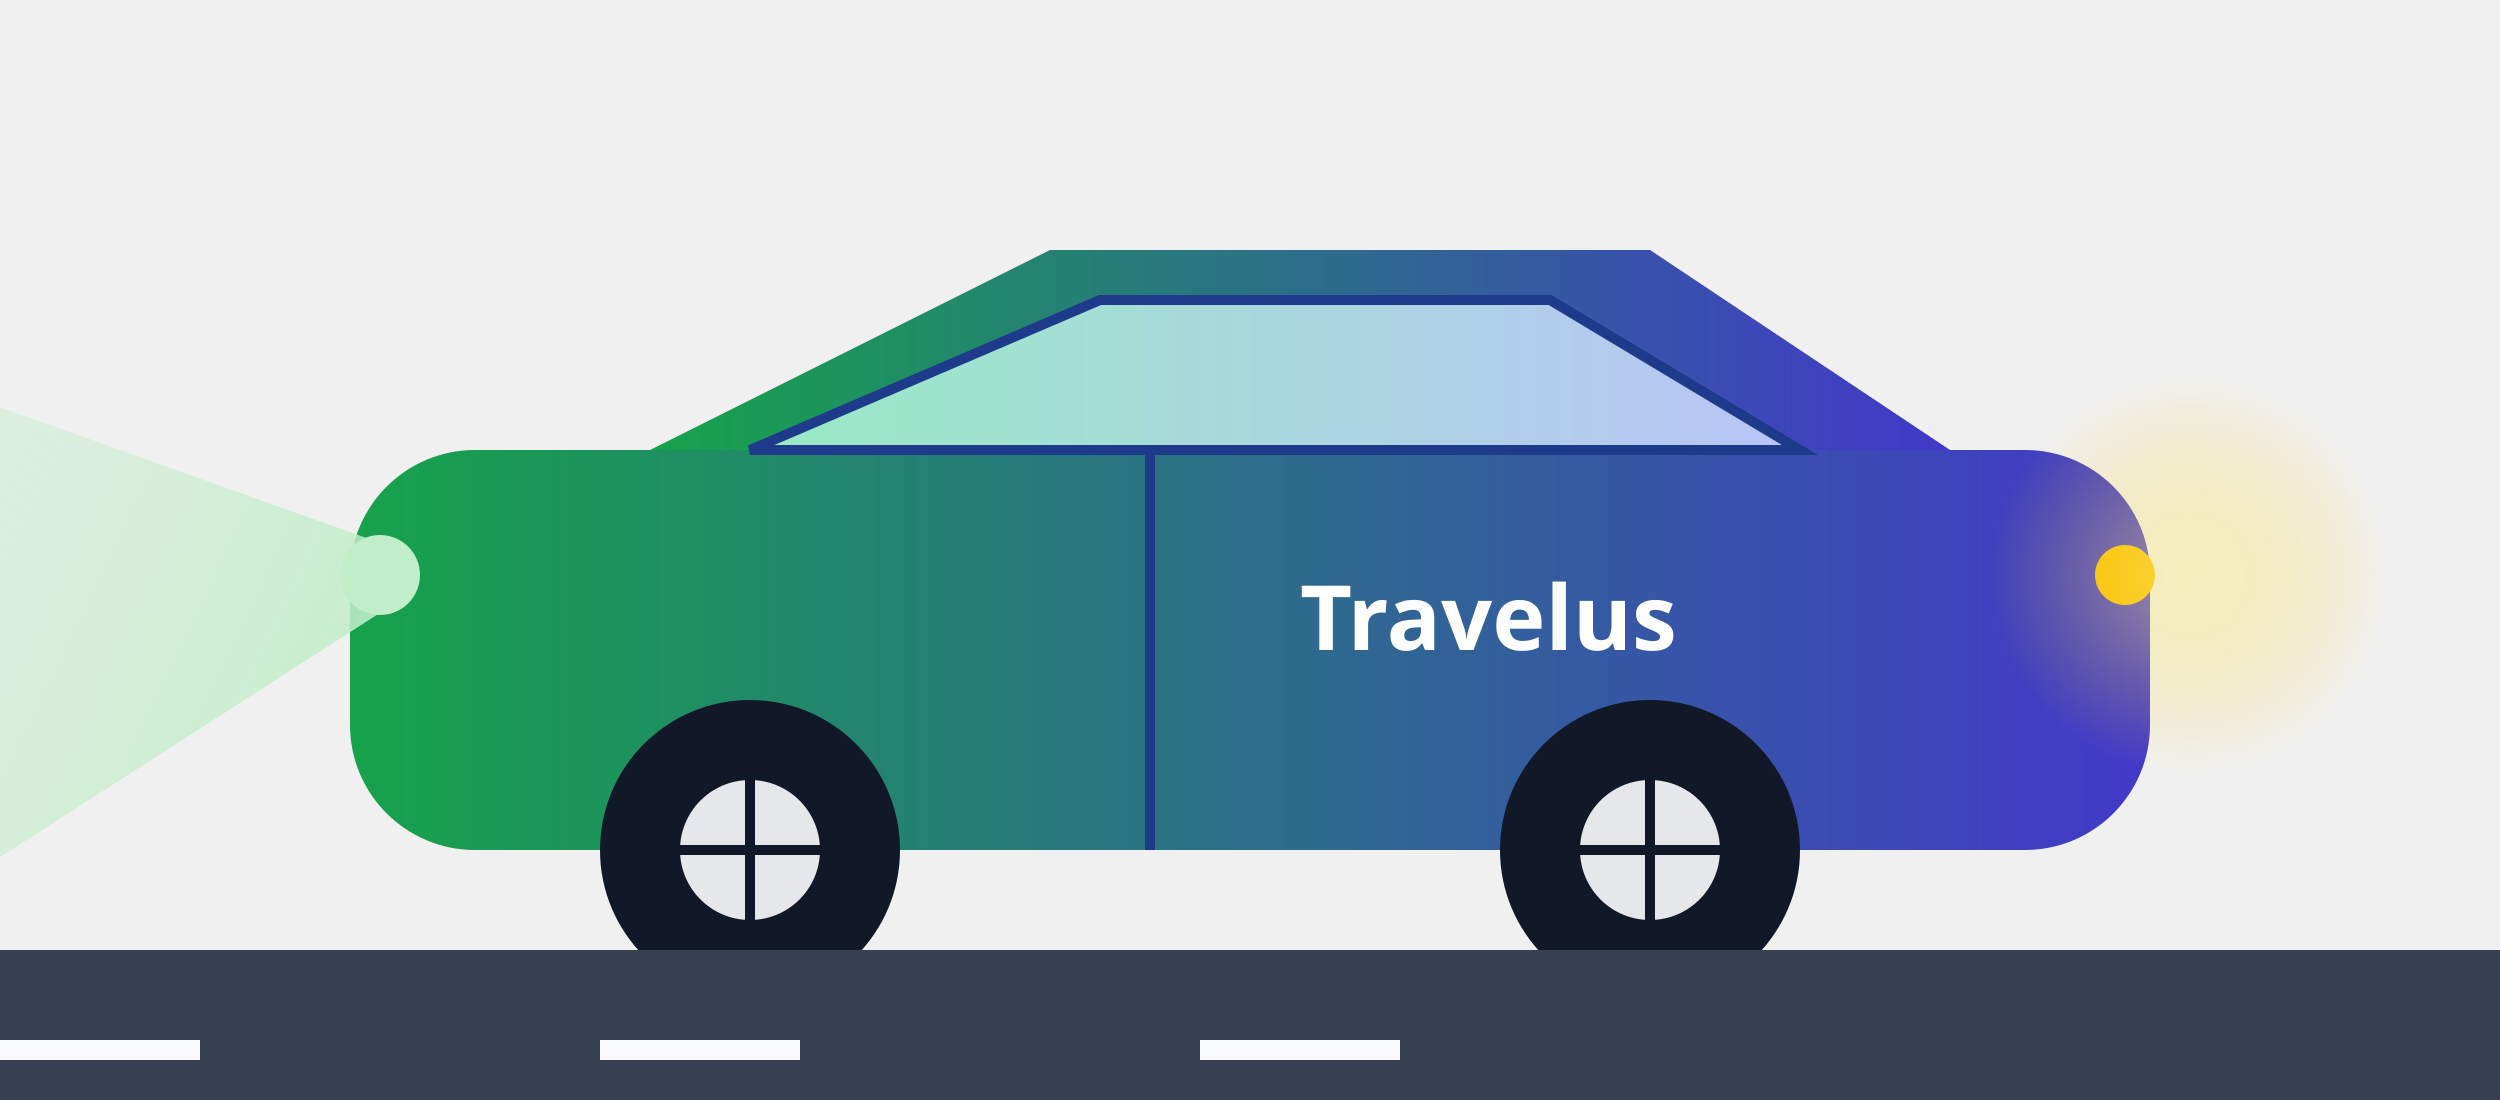
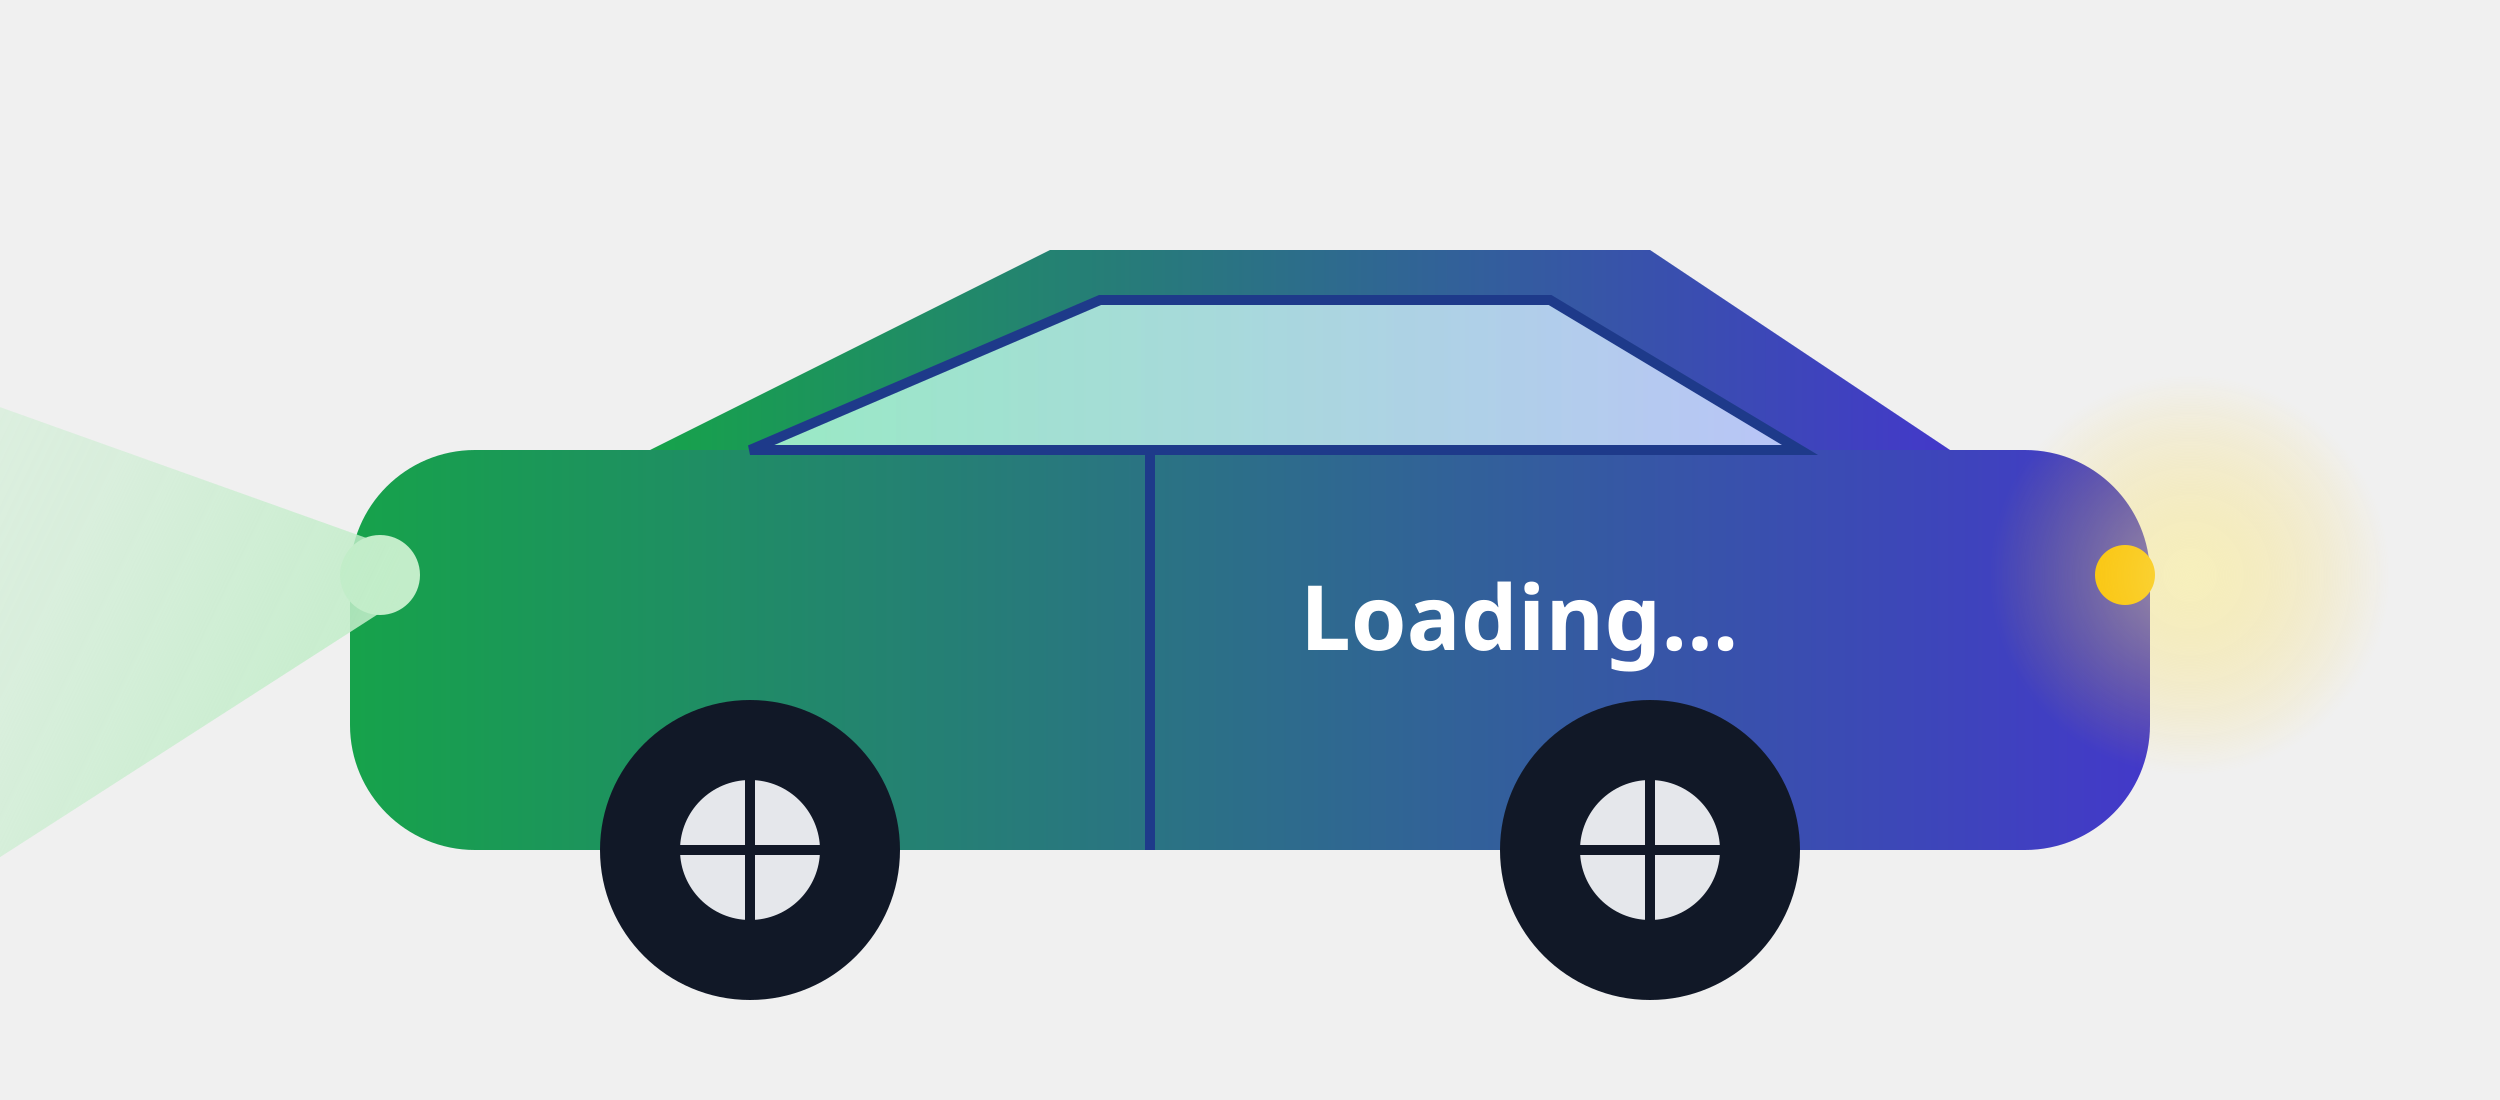
<svg xmlns="http://www.w3.org/2000/svg" width="300" height="132" viewBox="0 0 500 220">
  <defs>
    <linearGradient id="travelusBody" x1="0%" y1="0%" x2="100%" y2="0%">
      <stop offset="0%" style="stop-color:#16a34a; stop-opacity:1" />
      <stop offset="100%" style="stop-color:#4338ca; stop-opacity:1" />
    </linearGradient>
    <linearGradient id="travelusWindow" x1="0%" y1="0%" x2="100%" y2="0%">
      <stop offset="0%" style="stop-color:#a7f3d0; stop-opacity:0.9" />
      <stop offset="100%" style="stop-color:#c7d2fe; stop-opacity:0.9" />
    </linearGradient>
    <radialGradient id="travelusHeadlight" cx="50%" cy="50%" r="50%">
      <stop offset="0%" style="stop-color:#fef08a; stop-opacity:1" />
      <stop offset="100%" style="stop-color:#facc15; stop-opacity:0" />
    </radialGradient>
    <linearGradient id="headlightBeam" x1="100%" y1="50%" x2="0%">
      <stop offset="0%" stop-color="#c2edc9" stop-opacity="1" />
      <stop offset="25%" stop-color="#c2edc9" stop-opacity="0.5" />
      <stop offset="100%" stop-color="#c2edc9" stop-opacity="0" />
    </linearGradient>
  </defs>
  <rect x="70" y="90" rx="25" ry="25" width="360" height="80" fill="url(#travelusBody)" />
  <polygon points="130,90 210,50 330,50 390,90" fill="url(#travelusBody)" />
  <polygon points="150,90 220,60 310,60 360,90" fill="url(#travelusWindow)" stroke="#1e3a8a" stroke-width="2" />
  <circle cx="425" cy="115" r="6" fill="#f9bf00ff">
    <animate attributeName="opacity" values="1;0;1" dur="0.8s" repeatCount="indefinite" />
  </circle>
  <circle cx="438" cy="115" r="40" fill="url(#travelusHeadlight)" opacity="0.5" />
  <circle cx="76" cy="115" r="8" fill="#c2edc9ff">
    <animate attributeName="opacity" values="1;0.2;1" dur="1s" repeatCount="indefinite" />
  </circle>
  <polygon points="80,110 -200,10 -200,300 80,120" fill="url(#headlightBeam)">
    <animate attributeName="opacity" values="1;0.2;1" dur="1s" repeatCount="indefinite" />
  </polygon>
  <line x1="230" y1="90" x2="230" y2="170" stroke="#1e3a8a" stroke-width="2" />
  <text x="260" y="130" font-family="Verdana, sans-serif" font-size="18" font-weight="bold" fill="white">
-     Travelus
+     Loading...
  </text>
  <g>
    <circle cx="150" cy="170" r="30" fill="#111827" />
    <g>
      <circle cx="150" cy="170" r="14" fill="#e5e7eb" />
      <line x1="150" y1="170" x2="150" y2="156" stroke="#111827" stroke-width="2" />
      <line x1="150" y1="170" x2="164" y2="170" stroke="#111827" stroke-width="2" />
      <line x1="150" y1="170" x2="150" y2="184" stroke="#111827" stroke-width="2" />
      <line x1="150" y1="170" x2="136" y2="170" stroke="#111827" stroke-width="2" />
    </g>
    <circle cx="330" cy="170" r="30" fill="#111827" />
    <g>
      <circle cx="330" cy="170" r="14" fill="#e5e7eb" />
      <line x1="330" y1="170" x2="330" y2="156" stroke="#111827" stroke-width="2" />
      <line x1="330" y1="170" x2="344" y2="170" stroke="#111827" stroke-width="2" />
      <line x1="330" y1="170" x2="330" y2="184" stroke="#111827" stroke-width="2" />
      <line x1="330" y1="170" x2="316" y2="170" stroke="#111827" stroke-width="2" />
    </g>
  </g>
-   <rect x="0" y="190" width="500" height="40" fill="#374151" />
-   <g>
-     <rect x="0" y="208" width="40" height="4" fill="#f9fafb">
-   </rect>
-     <rect x="120" y="208" width="40" height="4" fill="#f9fafb">
-   </rect>
-     <rect x="240" y="208" width="40" height="4" fill="#f9fafb">
-   </rect>
-   </g>
</svg>
